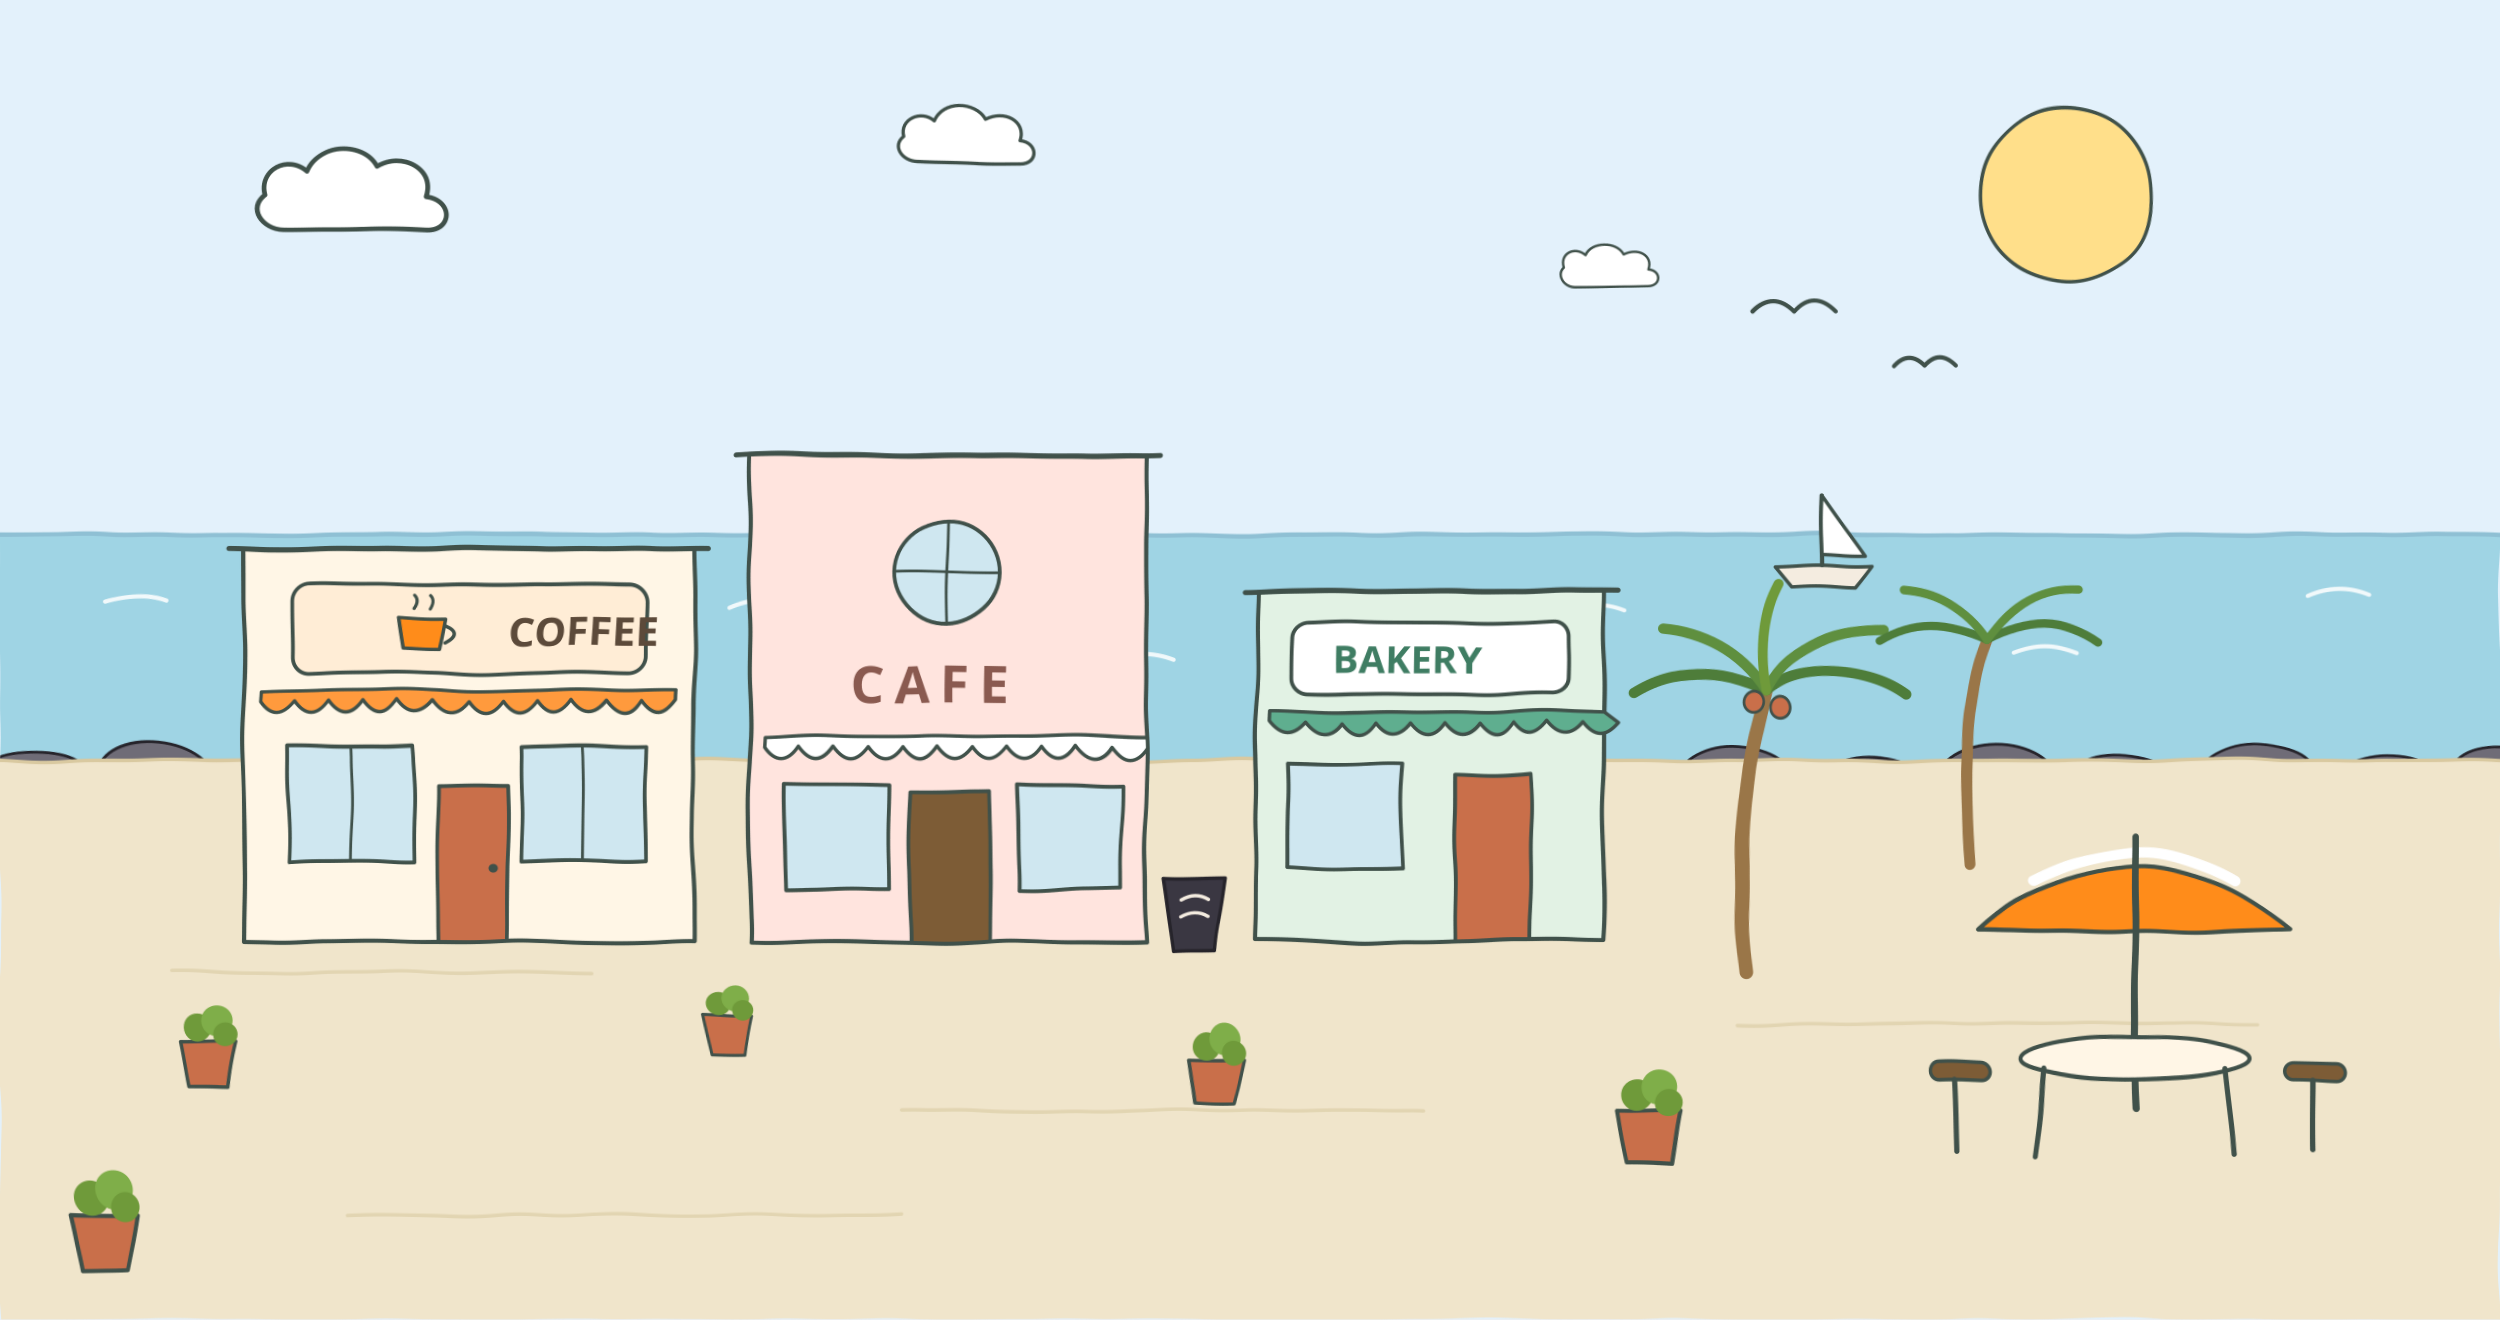
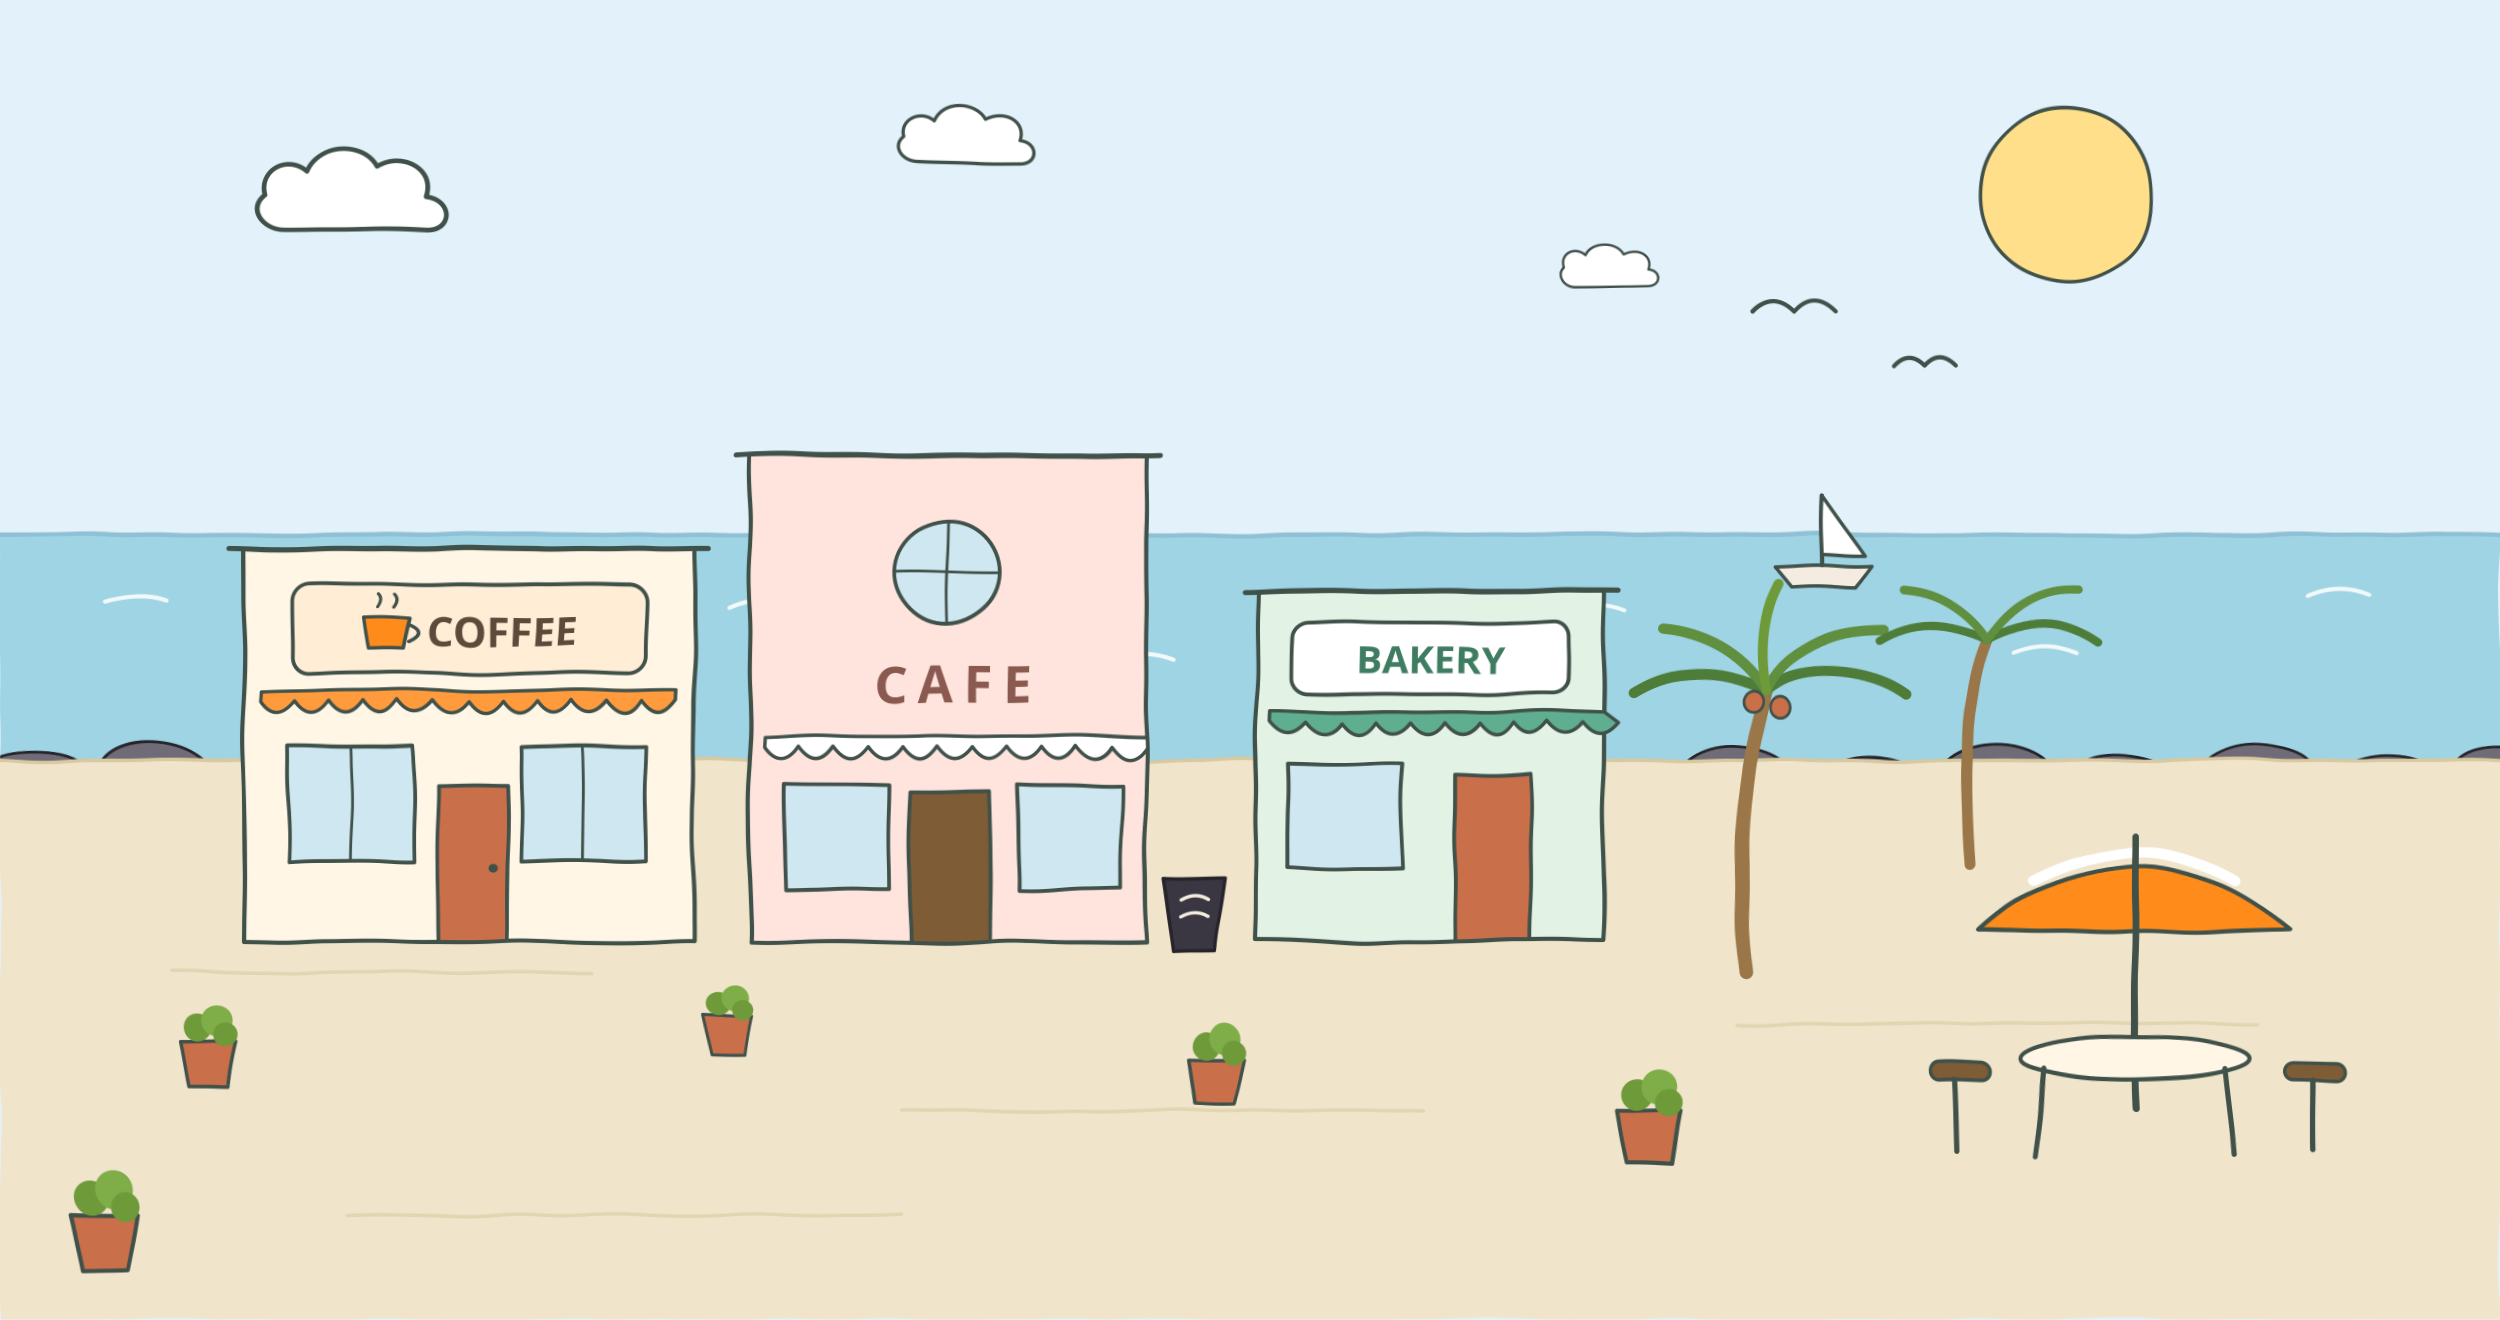
<svg xmlns="http://www.w3.org/2000/svg" viewBox="0 0 1440 760" preserveAspectRatio="xMidYMax slice">
  <defs>
    <filter id="sk">
      <feTurbulence type="fractalNoise" baseFrequency="0.016" numOctaves="2" seed="7" result="n" />
      <feDisplacementMap in="SourceGraphic" in2="n" scale="5" />
    </filter>
    <g id="cloud">
      <path d="M10,36 C1,36 -5,27 2,21 C-1,10 12,4 20,11 C25,-1 44,-2 50,9 C61,3 75,10 71,22 C82,23 82,36 71,36 Z" fill="#ffffff" />
      <path d="M10,36 C1,36 -5,27 2,21 C-1,10 12,4 20,11 C25,-1 44,-2 50,9 C61,3 75,10 71,22 C82,23 82,36 71,36 Z" fill="none" stroke="#40514a" stroke-width="2" />
    </g>
    <g id="stone">
      <ellipse rx="34" ry="20" fill="#6f6c77" stroke="#26242b" stroke-width="1.6" />
      <circle cx="-8" cy="-3" r="2.4" fill="#201f25" opacity="0.55" />
      <circle cx="10" cy="5" r="1.8" fill="#201f25" opacity="0.55" />
    </g>
    <g id="pot">
      <path d="M-16,0 L16,0 L11,26 L-11,26 Z" fill="#c96f4a" stroke="#40514a" stroke-width="2" />
      <circle cx="-6" cy="-8" r="8" fill="#6f9a3a" />
      <circle cx="5" cy="-12" r="9" fill="#7fae49" />
      <circle cx="10" cy="-4" r="7" fill="#6f9a3a" />
    </g>
  </defs>
  <rect width="1440" height="760" fill="#e3f1fb" />
  <g filter="url(#sk)" stroke-linecap="round" stroke-linejoin="round">
    <circle cx="1190" cy="112" r="50" fill="#ffdf8a" stroke="#40514a" stroke-width="2" />
    <use href="#cloud" transform="translate(150,84) scale(1.35)" />
    <use href="#cloud" transform="translate(520,60) scale(0.95)" />
    <use href="#cloud" transform="translate(900,140) scale(0.7)" />
    <path d="M1010,180 q12,-12 24,0 q12,-12 24,0" fill="none" stroke="#40514a" stroke-width="2.4" />
    <path d="M1090,210 q9,-9 18,0 q9,-9 18,0" fill="none" stroke="#40514a" stroke-width="2.4" />
    <rect x="-20" y="308" width="1480" height="130" fill="#9fd4e4" />
    <line x1="-20" y1="308" x2="1460" y2="308" stroke="#8fc0d4" stroke-width="2.5" />
    <path d="M60,346 q18,-7 36,0" fill="none" stroke="#ffffff" stroke-width="2.4" opacity="0.85" />
    <path d="M220,372 q18,-7 36,0" fill="none" stroke="#ffffff" stroke-width="2.4" opacity="0.85" />
    <path d="M420,350 q18,-7 36,0" fill="none" stroke="#ffffff" stroke-width="2.4" opacity="0.85" />
    <path d="M640,380 q18,-7 36,0" fill="none" stroke="#ffffff" stroke-width="2.4" opacity="0.85" />
    <path d="M900,352 q18,-7 36,0" fill="none" stroke="#ffffff" stroke-width="2.4" opacity="0.85" />
    <path d="M1160,376 q18,-7 36,0" fill="none" stroke="#ffffff" stroke-width="2.4" opacity="0.85" />
    <path d="M1330,344 q18,-7 36,0" fill="none" stroke="#ffffff" stroke-width="2.4" opacity="0.85" />
    <g transform="translate(1050,300)">
      <path d="M-28,26 L28,26 L18,38 L-18,38 Z" fill="#f4ece0" stroke="#40514a" stroke-width="2" />
      <line x1="0" y1="26" x2="0" y2="-14" stroke="#40514a" stroke-width="2.4" />
      <path d="M0,-14 L24,20 L0,20 Z" fill="#ffffff" stroke="#40514a" stroke-width="2" />
    </g>
    <use href="#stone" transform="translate(20,452)" />
    <use href="#stone" transform="translate(90,448) rotate(6)" />
    <use href="#stone" transform="translate(160,454) rotate(-5)" />
    <use href="#stone" transform="translate(1000,450) rotate(4)" />
    <use href="#stone" transform="translate(1075,456) rotate(-6)" />
    <use href="#stone" transform="translate(1150,449)" />
    <use href="#stone" transform="translate(1225,455) rotate(7)" />
    <use href="#stone" transform="translate(1300,449) rotate(-4)" />
    <use href="#stone" transform="translate(1375,455)" />
    <use href="#stone" transform="translate(1445,450) rotate(5)" />
    <rect x="-20" y="438" width="1480" height="322" fill="#f0e5cb" />
    <line x1="-20" y1="438" x2="1460" y2="438" stroke="#d9c9a0" stroke-width="2" />
    <path d="M100,560 L340,560 M520,640 L820,640 M1000,590 L1300,590 M200,700 L520,700" stroke="#dfd1ab" stroke-width="2" opacity="0.8" />
    <g>
      <rect x="140" y="316" width="260" height="226" fill="#fff6e6" stroke="#40514a" stroke-width="2.4" />
      <line x1="132" y1="316" x2="408" y2="316" stroke="#40514a" stroke-width="3" />
      <rect x="168" y="336" width="204" height="52" rx="10" fill="#ffedd6" stroke="#40514a" stroke-width="2.2" />
-       <g transform="translate(230,352)">
+       <g transform="translate(210,352)">
        <path d="M0,4 L26,4 L23,22 L3,22 Z" fill="#ff8c1a" stroke="#40514a" stroke-width="2" />
        <path d="M26,8 q10,4 0,10" fill="none" stroke="#40514a" stroke-width="2" />
        <path d="M8,-2 q3,-5 0,-8 M17,-2 q3,-5 0,-8" fill="none" stroke="#40514a" stroke-width="1.8" />
      </g>
-       <text x="292" y="372" font-family="sans-serif" font-size="24" font-weight="bold" fill="#5c4a3a">COFFEE</text>
+       <text x="289" y="372" text-anchor="middle" font-family="sans-serif" font-size="24" font-weight="bold" fill="#5c4a3a">COFFEE</text>
      <g>
        <path d="M150,404 q10,14 20,0 q10,14 20,0 q10,14 20,0 q10,14 20,0 q10,14 20,0 q10,14 20,0 q10,14 20,0 q10,14 20,0 q10,14 20,0 q10,14 20,0 q10,14 20,0 q10,14 20,0 L390,398 L150,398 Z" fill="#ff9a3d" stroke="#40514a" stroke-width="2" />
      </g>
      <rect x="166" y="430" width="72" height="66" fill="#cfe7f0" stroke="#40514a" stroke-width="2.2" />
      <line x1="202" y1="430" x2="202" y2="496" stroke="#40514a" stroke-width="1.6" />
      <rect x="300" y="430" width="72" height="66" fill="#cfe7f0" stroke="#40514a" stroke-width="2.2" />
      <line x1="336" y1="430" x2="336" y2="496" stroke="#40514a" stroke-width="1.6" />
      <rect x="252" y="452" width="40" height="90" fill="#c96f4a" stroke="#40514a" stroke-width="2.2" />
      <circle cx="284" cy="500" r="2.6" fill="#40514a" />
    </g>
    <g>
      <rect x="432" y="262" width="228" height="280" fill="#ffe4de" stroke="#40514a" stroke-width="2.4" />
      <line x1="424" y1="262" x2="668" y2="262" stroke="#40514a" stroke-width="3" />
      <circle cx="546" cy="330" r="30" fill="#cfe7f0" stroke="#40514a" stroke-width="2.2" />
      <line x1="516" y1="330" x2="576" y2="330" stroke="#40514a" stroke-width="1.6" />
      <line x1="546" y1="300" x2="546" y2="360" stroke="#40514a" stroke-width="1.6" />
-       <text x="490" y="405" font-family="sans-serif" font-size="30" font-weight="bold" letter-spacing="6" fill="#8a5a50">CAFE</text>
+       <text x="549" y="405" text-anchor="middle" font-family="sans-serif" font-size="30" font-weight="bold" letter-spacing="6" fill="#8a5a50">CAFE</text>
      <path d="M440,430 q10,14 20,0 q10,14 20,0 q10,14 20,0 q10,14 20,0 q10,14 20,0 q10,14 20,0 q10,14 20,0 q10,14 20,0 q10,14 20,0 q10,14 20,0 q10,14 20,0 L660,424 L440,424 Z" fill="#ffffff" stroke="#40514a" stroke-width="2" />
      <rect x="452" y="452" width="60" height="60" fill="#cfe7f0" stroke="#40514a" stroke-width="2.2" />
      <rect x="586" y="452" width="60" height="60" fill="#cfe7f0" stroke="#40514a" stroke-width="2.2" />
      <rect x="524" y="456" width="46" height="86" fill="#7d5c36" stroke="#40514a" stroke-width="2.2" />
      <g transform="translate(688,506)">
        <path d="M-18,0 L18,0 L12,42 L-12,42 Z" fill="#3a3742" stroke="#26242b" stroke-width="2" />
        <path d="M-8,12 q8,-5 16,0 M-8,22 q8,-5 16,0" fill="none" stroke="#f4ece0" stroke-width="2" />
      </g>
    </g>
    <g>
      <rect x="724" y="340" width="200" height="202" fill="#e2f2e4" stroke="#40514a" stroke-width="2.4" />
      <line x1="716" y1="340" x2="932" y2="340" stroke="#40514a" stroke-width="3" />
      <rect x="744" y="358" width="160" height="42" rx="9" fill="#ffffff" stroke="#40514a" stroke-width="2.2" />
-       <text x="768" y="388" font-family="sans-serif" font-size="22" font-weight="bold" fill="#3f7d63">BAKERY</text>
+       <text x="824" y="388" text-anchor="middle" font-family="sans-serif" font-size="22" font-weight="bold" fill="#3f7d63">BAKERY</text>
      <path d="M732,416 q10,13 20,0 q10,13 20,0 q10,13 20,0 q10,13 20,0 q10,13 20,0 q10,13 20,0 q10,13 20,0 q10,13 20,0 q10,13 20,0 q10,13 20,0 L924,410 L732,410 Z" fill="#5fae8f" stroke="#40514a" stroke-width="2" />
      <rect x="742" y="440" width="66" height="60" fill="#cfe7f0" stroke="#40514a" stroke-width="2.2" />
      <rect x="838" y="446" width="44" height="96" fill="#c96f4a" stroke="#40514a" stroke-width="2.2" />
    </g>
    <g>
      <path d="M1006,560 C1000,500 1004,440 1018,398" fill="none" stroke="#9a7648" stroke-width="8" />
      <path d="M1018,398 C990,384 962,384 940,398" fill="none" stroke="#4e7d3a" stroke-width="6" />
      <path d="M1018,398 C1046,382 1076,384 1098,400" fill="none" stroke="#4e7d3a" stroke-width="6" />
      <path d="M1018,398 C1002,374 980,364 958,362" fill="none" stroke="#5f8f3f" stroke-width="6" />
      <path d="M1018,398 C1036,372 1060,362 1084,362" fill="none" stroke="#5f8f3f" stroke-width="6" />
      <path d="M1018,398 C1014,372 1016,352 1024,336" fill="none" stroke="#6f9a3a" stroke-width="6" />
      <circle cx="1010" cy="404" r="6" fill="#c96f4a" stroke="#40514a" stroke-width="1.6" />
      <circle cx="1026" cy="408" r="6" fill="#c96f4a" stroke="#40514a" stroke-width="1.6" />
    </g>
    <g transform="translate(330,50) scale(0.8)">
      <path d="M1006,560 C1000,500 1004,440 1018,398" fill="none" stroke="#9a7648" stroke-width="8" />
      <path d="M1018,398 C990,384 962,384 940,398" fill="none" stroke="#4e7d3a" stroke-width="6" />
      <path d="M1018,398 C1046,382 1076,384 1098,400" fill="none" stroke="#4e7d3a" stroke-width="6" />
      <path d="M1018,398 C1002,374 980,364 958,362" fill="none" stroke="#5f8f3f" stroke-width="6" />
      <path d="M1018,398 C1036,372 1060,362 1084,362" fill="none" stroke="#5f8f3f" stroke-width="6" />
    </g>
    <g transform="translate(1230,470)">
      <path d="M-90,66 Q0,-8 90,66 Z" fill="#ff8c1a" stroke="#40514a" stroke-width="2.4" />
      <path d="M-58,38 Q0,4 58,38" fill="none" stroke="#ffffff" stroke-width="6" />
      <line x1="0" y1="12" x2="0" y2="168" stroke="#40514a" stroke-width="4" />
      <ellipse cx="0" cy="140" rx="66" ry="12" fill="#fff6e6" stroke="#40514a" stroke-width="2.4" />
      <line x1="-52" y1="146" x2="-58" y2="196" stroke="#40514a" stroke-width="3" />
      <line x1="52" y1="146" x2="58" y2="196" stroke="#40514a" stroke-width="3" />
      <rect x="-118" y="142" width="34" height="10" rx="5" fill="#7d5c36" stroke="#40514a" stroke-width="2" />
      <line x1="-104" y1="152" x2="-104" y2="192" stroke="#40514a" stroke-width="3" />
      <rect x="86" y="142" width="34" height="10" rx="5" fill="#7d5c36" stroke="#40514a" stroke-width="2" />
      <line x1="102" y1="152" x2="102" y2="192" stroke="#40514a" stroke-width="3" />
    </g>
    <use href="#pot" transform="translate(120,600)" />
    <use href="#pot" transform="translate(420,586) scale(0.85)" />
    <use href="#pot" transform="translate(700,610)" />
    <use href="#pot" transform="translate(950,640) scale(1.15)" />
    <use href="#pot" transform="translate(60,700) scale(1.2)" />
  </g>
</svg>
